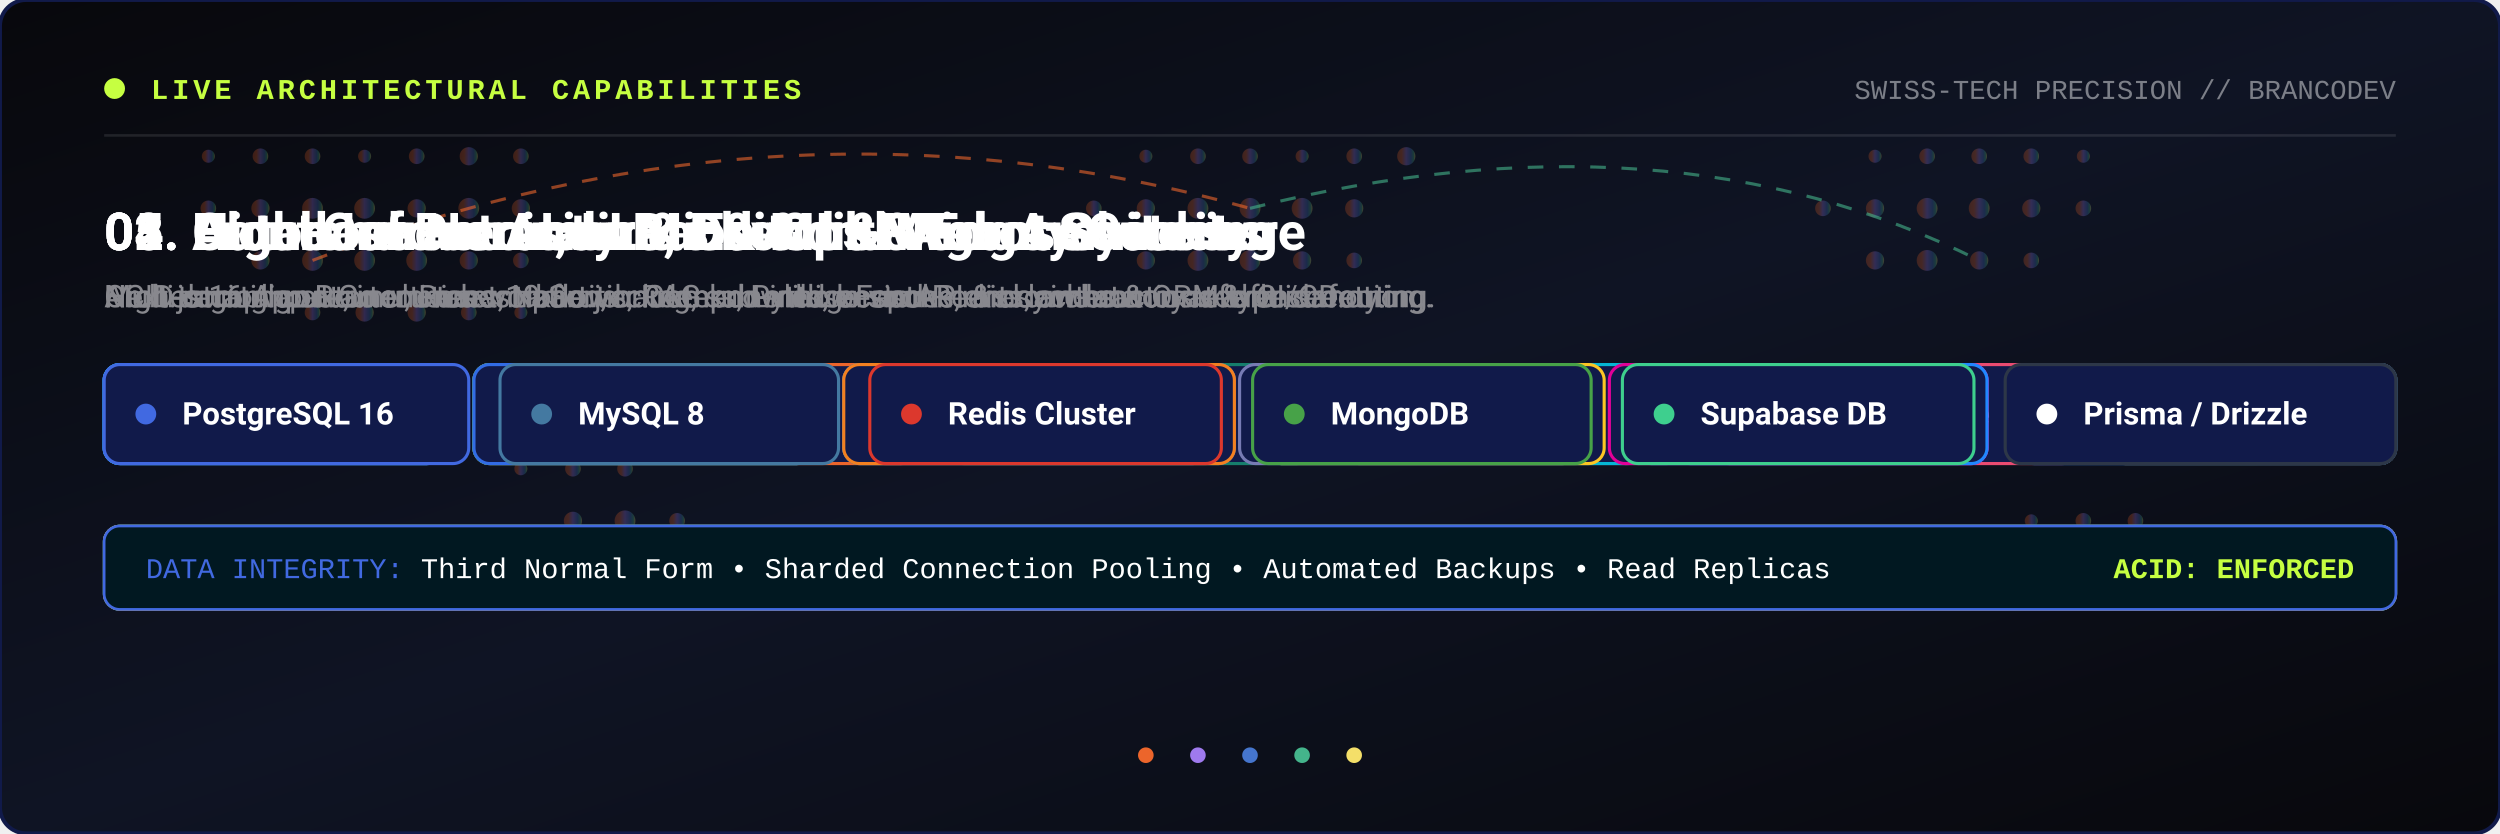
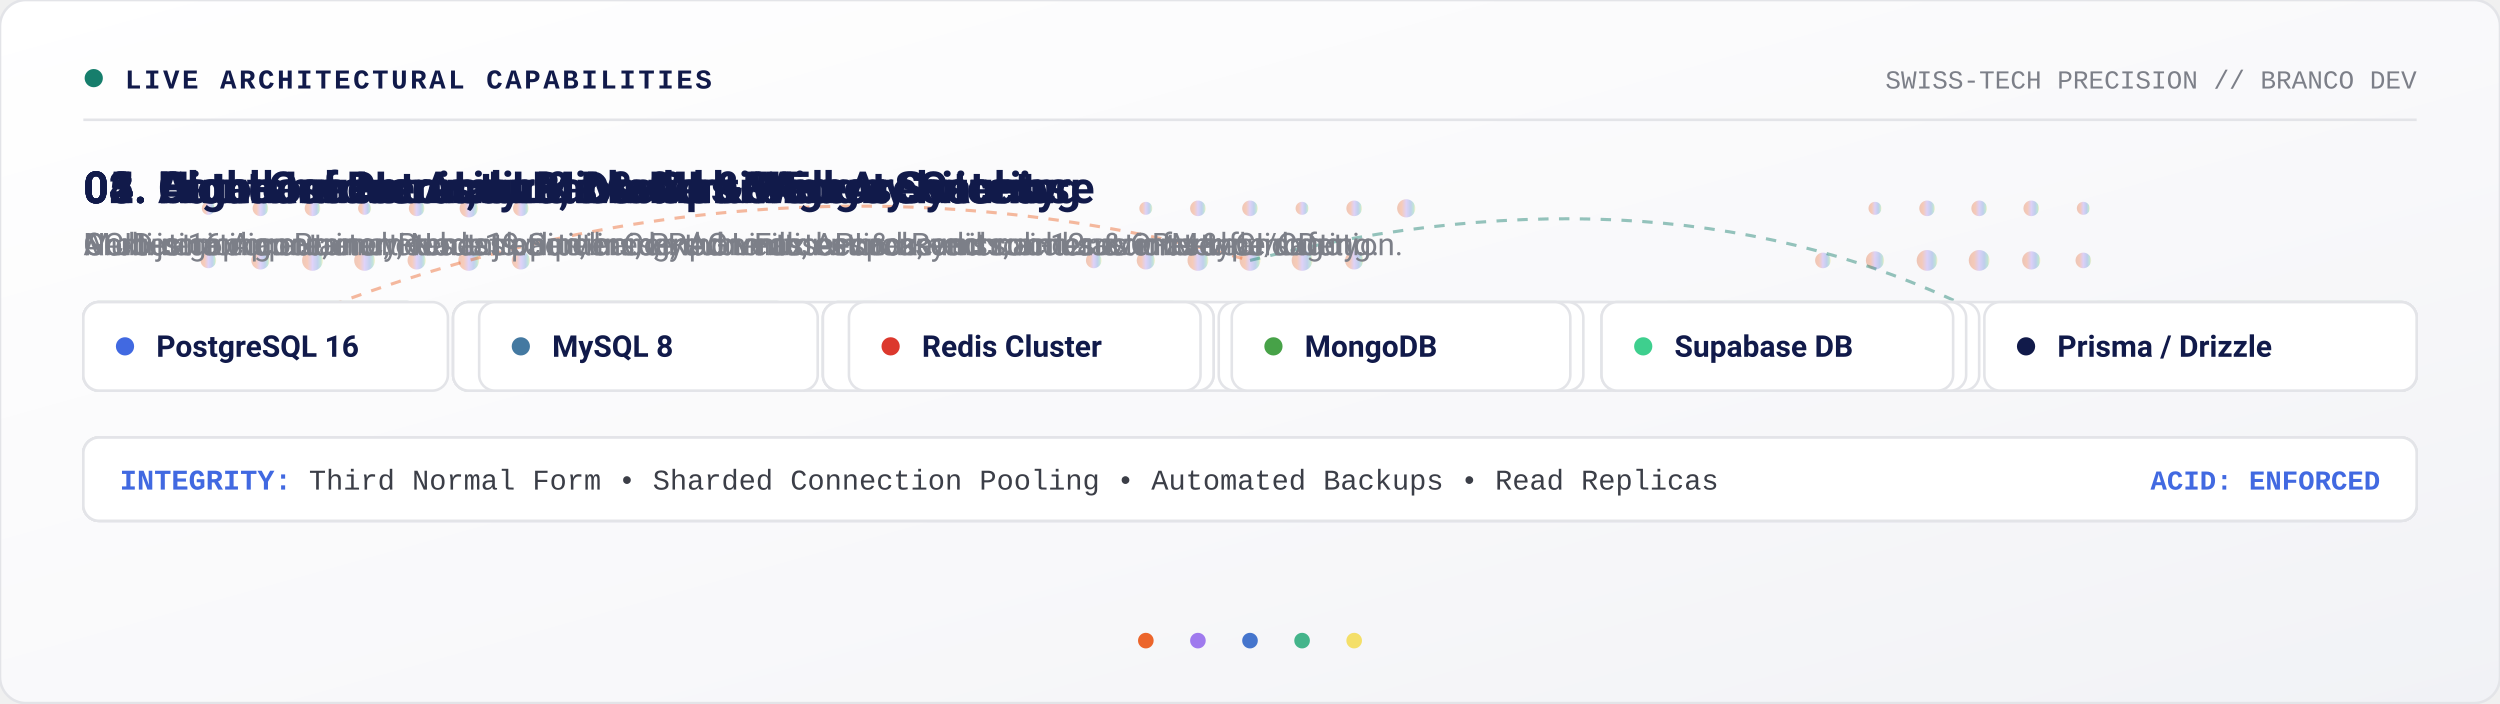
- <svg xmlns="http://www.w3.org/2000/svg" viewBox="0 0 960 320" width="100%" height="100%">
+ <svg xmlns="http://www.w3.org/2000/svg" viewBox="0 0 960 270" width="100%" height="100%">
  <defs>
-     <linearGradient id="stackBgGrad" x1="0%" y1="0%" x2="100%" y2="100%">
-       <stop offset="0%" stop-color="#08080C" />
-       <stop offset="50%" stop-color="#0F1424" />
-       <stop offset="100%" stop-color="#08080C" />
+     <linearGradient id="stackCanvasGrad" x1="0%" y1="0%" x2="100%" y2="100%">
+       <stop offset="0%" stop-color="#FFFFFF" />
+       <stop offset="60%" stop-color="#F8F8FA" />
+       <stop offset="100%" stop-color="#F1F2F6" />
    </linearGradient>
-     <linearGradient id="spectrumMap" x1="0%" y1="0%" x2="100%" y2="0%">
+     <linearGradient id="spectrumGrid" x1="0%" y1="0%" x2="100%" y2="0%">
      <stop offset="0%" stop-color="#d65620" />
      <stop offset="25%" stop-color="#ec652b" />
      <stop offset="50%" stop-color="#9f7aee" />
      <stop offset="75%" stop-color="#4575cd" />
      <stop offset="90%" stop-color="#44b48b" />
      <stop offset="100%" stop-color="#f4df69" />
    </linearGradient>
-     <filter id="stackGlow" x="-20%" y="-20%" width="140%" height="140%">
-       <feGaussianBlur stdDeviation="3" result="blur" />
-       <feMerge>
-         <feMergeNode in="blur" />
-         <feMergeNode in="SourceGraphic" />
-       </feMerge>
+     <filter id="stackShadow" x="-10%" y="-10%" width="120%" height="120%">
+       <feDropShadow dx="0" dy="6" stdDeviation="12" flood-color="#111a4a" flood-opacity="0.04" />
    </filter>
    <style>
      @keyframes dashAnim {
-         from { stroke-dashoffset: 80; }
+         from { stroke-dashoffset: 60; }
        to { stroke-dashoffset: 0; }
      }
-       @keyframes radarPulse {
-         0% { r: 3; opacity: 1; }
-         50% { r: 14; opacity: 0; }
-         100% { r: 3; opacity: 0; }
+       @keyframes pulseLive {
+         0%, 100% { transform: scale(1); opacity: 1; }
+         50% { transform: scale(1.3); opacity: 0.6; }
      }

      /* 5 Stacks Carousel (20s cycle - 4s per category) */
      @keyframes fadeStack1 {
-         0%, 16% { opacity: 1; transform: translateY(0); }
-         20%, 96% { opacity: 0; transform: translateY(8px); }
+         0%, 16% { opacity: 1; transform: translateY(0); pointer-events: auto; }
+         20%, 96% { opacity: 0; transform: translateY(6px); pointer-events: none; }
        100% { opacity: 1; transform: translateY(0); }
      }
      @keyframes fadeStack2 {
-         0%, 16% { opacity: 0; transform: translateY(-8px); }
-         20%, 36% { opacity: 1; transform: translateY(0); }
-         40%, 100% { opacity: 0; transform: translateY(8px); }
+         0%, 16% { opacity: 0; transform: translateY(-6px); pointer-events: none; }
+         20%, 36% { opacity: 1; transform: translateY(0); pointer-events: auto; }
+         40%, 100% { opacity: 0; transform: translateY(6px); pointer-events: none; }
      }
      @keyframes fadeStack3 {
-         0%, 36% { opacity: 0; transform: translateY(-8px); }
-         40%, 56% { opacity: 1; transform: translateY(0); }
-         60%, 100% { opacity: 0; transform: translateY(8px); }
+         0%, 36% { opacity: 0; transform: translateY(-6px); pointer-events: none; }
+         40%, 56% { opacity: 1; transform: translateY(0); pointer-events: auto; }
+         60%, 100% { opacity: 0; transform: translateY(6px); pointer-events: none; }
      }
      @keyframes fadeStack4 {
-         0%, 56% { opacity: 0; transform: translateY(-8px); }
-         60%, 76% { opacity: 1; transform: translateY(0); }
-         80%, 100% { opacity: 0; transform: translateY(8px); }
+         0%, 56% { opacity: 0; transform: translateY(-6px); pointer-events: none; }
+         60%, 76% { opacity: 1; transform: translateY(0); pointer-events: auto; }
+         80%, 100% { opacity: 0; transform: translateY(6px); pointer-events: none; }
      }
      @keyframes fadeStack5 {
-         0%, 76% { opacity: 0; transform: translateY(-8px); }
-         80%, 96% { opacity: 1; transform: translateY(0); }
-         100% { opacity: 0; transform: translateY(8px); }
+         0%, 76% { opacity: 0; transform: translateY(-6px); pointer-events: none; }
+         80%, 96% { opacity: 1; transform: translateY(0); pointer-events: auto; }
+         100% { opacity: 0; transform: translateY(6px); pointer-events: none; }
      }

      .stack-layer-1 { animation: fadeStack1 20s ease-in-out infinite; }
      .stack-layer-2 { animation: fadeStack2 20s ease-in-out infinite; }
      .stack-layer-3 { animation: fadeStack3 20s ease-in-out infinite; }
      .stack-layer-4 { animation: fadeStack4 20s ease-in-out infinite; }
      .stack-layer-5 { animation: fadeStack5 20s ease-in-out infinite; }

-       .flow-line { stroke-dasharray: 6, 6; animation: dashAnim 15s linear infinite; }
-       .node-pulse { animation: radarPulse 2.5s infinite ease-out; transform-origin: center; }
+       .flow-track { stroke-dasharray: 4, 4; animation: dashAnim 12s linear infinite; }
+       .live-dot { animation: pulseLive 2s infinite ease-in-out; transform-origin: center; }

      .mono { font-family: 'SFMono-Regular', Consolas, 'Liberation Mono', Menlo, monospace; }
      .sans { font-family: 'SuisseIntl', -apple-system, BlinkMacSystemFont, 'Segoe UI', Roboto, Helvetica, sans-serif; }
    </style>
  </defs>
-   <rect width="960" height="320" rx="10" fill="url(#stackBgGrad)" stroke="#111a4a" stroke-width="1.5" />
-   <g fill="url(#spectrumMap)" opacity="0.25">
-     <circle cx="80" cy="60" r="2.5" />
-     <circle cx="100" cy="60" r="3" />
-     <circle cx="120" cy="60" r="3" />
-     <circle cx="140" cy="60" r="2.5" />
-     <circle cx="160" cy="60" r="3" />
-     <circle cx="180" cy="60" r="3.5" />
-     <circle cx="200" cy="60" r="3" />
-     <circle cx="80" cy="80" r="3" />
-     <circle cx="100" cy="80" r="3.5" />
-     <circle cx="120" cy="80" r="4" />
-     <circle cx="140" cy="80" r="4" />
-     <circle cx="160" cy="80" r="3.5" />
-     <circle cx="180" cy="80" r="4" />
-     <circle cx="200" cy="80" r="3.5" />
+   <rect width="960" height="270" rx="10" fill="url(#stackCanvasGrad)" stroke="#e3e4e8" stroke-width="1" />
+   <g fill="url(#spectrumGrid)" opacity="0.32">
+     <circle cx="80" cy="80" r="2.5" />
+     <circle cx="100" cy="80" r="3" />
+     <circle cx="120" cy="80" r="3" />
+     <circle cx="140" cy="80" r="2.5" />
+     <circle cx="160" cy="80" r="3" />
+     <circle cx="180" cy="80" r="3.5" />
+     <circle cx="200" cy="80" r="3" />
+     <circle cx="80" cy="100" r="3" />
    <circle cx="100" cy="100" r="3.5" />
    <circle cx="120" cy="100" r="4" />
    <circle cx="140" cy="100" r="4" />
-     <circle cx="160" cy="100" r="4" />
-     <circle cx="180" cy="100" r="3.5" />
-     <circle cx="200" cy="100" r="3" />
-     <circle cx="120" cy="120" r="3" />
-     <circle cx="140" cy="120" r="3.5" />
-     <circle cx="160" cy="120" r="3.5" />
-     <circle cx="180" cy="120" r="3" />
-     <circle cx="200" cy="120" r="2.5" />
-     <circle cx="440" cy="60" r="2.5" />
-     <circle cx="460" cy="60" r="3" />
-     <circle cx="480" cy="60" r="3" />
-     <circle cx="500" cy="60" r="2.5" />
-     <circle cx="520" cy="60" r="3" />
-     <circle cx="540" cy="60" r="3.5" />
-     <circle cx="420" cy="80" r="3" />
-     <circle cx="440" cy="80" r="3.5" />
-     <circle cx="460" cy="80" r="4" />
-     <circle cx="480" cy="80" r="4" />
-     <circle cx="500" cy="80" r="4" />
-     <circle cx="520" cy="80" r="3.5" />
+     <circle cx="160" cy="100" r="3.5" />
+     <circle cx="180" cy="100" r="4" />
+     <circle cx="200" cy="100" r="3.5" />
+     <circle cx="100" cy="120" r="3.5" />
+     <circle cx="120" cy="120" r="4" />
+     <circle cx="140" cy="120" r="4" />
+     <circle cx="160" cy="120" r="4" />
+     <circle cx="180" cy="120" r="3.5" />
+     <circle cx="200" cy="120" r="3" />
+     <circle cx="120" cy="140" r="3" />
+     <circle cx="140" cy="140" r="3.5" />
+     <circle cx="160" cy="140" r="3.5" />
+     <circle cx="180" cy="140" r="3" />
+     <circle cx="200" cy="140" r="2.5" />
+     <circle cx="440" cy="80" r="2.5" />
+     <circle cx="460" cy="80" r="3" />
+     <circle cx="480" cy="80" r="3" />
+     <circle cx="500" cy="80" r="2.5" />
+     <circle cx="520" cy="80" r="3" />
+     <circle cx="540" cy="80" r="3.5" />
+     <circle cx="420" cy="100" r="3" />
    <circle cx="440" cy="100" r="3.5" />
    <circle cx="460" cy="100" r="4" />
    <circle cx="480" cy="100" r="4" />
-     <circle cx="500" cy="100" r="3.5" />
-     <circle cx="520" cy="100" r="3" />
-     <circle cx="720" cy="60" r="2.5" />
-     <circle cx="740" cy="60" r="3" />
-     <circle cx="760" cy="60" r="3" />
-     <circle cx="780" cy="60" r="3" />
-     <circle cx="800" cy="60" r="2.5" />
-     <circle cx="700" cy="80" r="3" />
-     <circle cx="720" cy="80" r="3.5" />
-     <circle cx="740" cy="80" r="4" />
-     <circle cx="760" cy="80" r="4" />
-     <circle cx="780" cy="80" r="3.5" />
-     <circle cx="800" cy="80" r="3" />
+     <circle cx="500" cy="100" r="4" />
+     <circle cx="520" cy="100" r="3.5" />
+     <circle cx="440" cy="120" r="3.5" />
+     <circle cx="460" cy="120" r="4" />
+     <circle cx="480" cy="120" r="4" />
+     <circle cx="500" cy="120" r="3.5" />
+     <circle cx="520" cy="120" r="3" />
+     <circle cx="720" cy="80" r="2.5" />
+     <circle cx="740" cy="80" r="3" />
+     <circle cx="760" cy="80" r="3" />
+     <circle cx="780" cy="80" r="3" />
+     <circle cx="800" cy="80" r="2.5" />
+     <circle cx="700" cy="100" r="3" />
    <circle cx="720" cy="100" r="3.5" />
    <circle cx="740" cy="100" r="4" />
-     <circle cx="760" cy="100" r="3.5" />
-     <circle cx="780" cy="100" r="3" />
-     <circle cx="200" cy="180" r="2.5" />
-     <circle cx="220" cy="180" r="3" />
-     <circle cx="240" cy="180" r="3" />
-     <circle cx="220" cy="200" r="3.5" />
-     <circle cx="240" cy="200" r="4" />
-     <circle cx="260" cy="200" r="3" />
-     <circle cx="220" cy="220" r="3" />
-     <circle cx="240" cy="220" r="3.5" />
-     <circle cx="260" cy="220" r="2.5" />
-     <circle cx="780" cy="200" r="2.5" />
-     <circle cx="800" cy="200" r="3" />
-     <circle cx="820" cy="200" r="3" />
-     <circle cx="800" cy="220" r="3.5" />
-     <circle cx="820" cy="220" r="3" />
-     <circle cx="840" cy="220" r="2.5" />
-   </g>
-   <g fill="none" opacity="0.6">
-     <path d="M 120 100 Q 300 30 480 80" stroke="#ec652b" stroke-width="1.2" class="flow-line" />
-     <path d="M 480 80 Q 640 40 760 100" stroke="#44b48b" stroke-width="1.2" class="flow-line" />
-   </g>
-   <g transform="translate(40, 24)">
-     <circle cx="4" cy="10" r="4" fill="#c6ff41" class="node-pulse" />
-     <circle cx="4" cy="10" r="2.5" fill="#c6ff41" />
-     <text x="18" y="14" fill="#c6ff41" font-size="11" font-weight="600" class="mono" letter-spacing="1.5">LIVE ARCHITECTURAL CAPABILITIES</text>
-     <text x="880" y="14" text-anchor="end" fill="#7c7f88" font-size="10.5" class="mono">SWISS-TECH PRECISION // BRANCODEV</text>
-     <line x1="0" y1="28" x2="880" y2="28" stroke="#ffffff" stroke-opacity="0.1" stroke-width="1" />
-   </g>
-   <g class="stack-layer-1" transform="translate(40, 72)">
-     <text x="0" y="24" fill="#ffffff" font-size="20" font-weight="700" class="sans">01. Autonomous AI, LLMs &amp; Multi-Agent Systems</text>
-     <text x="0" y="46" fill="#88888E" font-size="12" class="sans">Orchestrating autonomous workflows, RAG knowledge stores, and low-latency inference routing.</text>
-     <g transform="translate(0, 68)">
-       <g transform="translate(0, 0)">
-         <rect width="130" height="38" rx="6" fill="#111a4a" stroke="#412991" stroke-width="1.2" />
-         <circle cx="16" cy="19" r="4" fill="#9f7aee" />
-         <text x="30" y="23" fill="#ffffff" font-size="12" font-weight="600" class="sans">OpenAI API</text>
+     <circle cx="760" cy="100" r="4" />
+     <circle cx="780" cy="100" r="3.5" />
+     <circle cx="800" cy="100" r="3" />
+     <circle cx="720" cy="120" r="3.5" />
+     <circle cx="740" cy="120" r="4" />
+     <circle cx="760" cy="120" r="3.5" />
+     <circle cx="780" cy="120" r="3" />
+   </g>
+   <g fill="none" opacity="0.45">
+     <path d="M 120 120 Q 300 50 480 100" stroke="#ec652b" stroke-width="1.2" class="flow-track" />
+     <path d="M 480 100 Q 640 60 760 120" stroke="#167e6c" stroke-width="1.2" class="flow-track" />
+   </g>
+   <g transform="translate(32, 22)">
+     <circle cx="4" cy="8" r="3.5" fill="#167e6c" class="live-dot" />
+     <text x="16" y="12" fill="#111a4a" font-size="10.5" font-weight="700" class="mono" letter-spacing="1">LIVE ARCHITECTURAL CAPABILITIES</text>
+     <text x="896" y="12" text-anchor="end" fill="#7c7f88" font-size="10" class="mono">SWISS-TECH PRECISION // BRANCO DEV</text>
+     <line x1="0" y1="24" x2="896" y2="24" stroke="#e3e4e8" stroke-width="1" />
+   </g>
+   <g class="stack-layer-1" transform="translate(32, 60)">
+     <text x="0" y="18" fill="#111a4a" font-size="17" font-weight="600" class="sans">01. Autonomous AI, LLMs &amp; Multi-Agent Systems</text>
+     <text x="0" y="38" fill="#7c7f88" font-size="12" class="sans">Orchestrating autonomous task pipelines, RAG vector stores, and sub-12ms inference routing.</text>
+     <g transform="translate(0, 56)">
+       <g transform="translate(0, 0)">
+         <rect width="130" height="34" rx="6" fill="#ffffff" stroke="#e3e4e8" stroke-width="1" />
+         <circle cx="16" cy="17" r="3.5" fill="#412991" />
+         <text x="28" y="21" fill="#111a4a" font-size="11.5" font-weight="600" class="sans">OpenAI API</text>
      </g>
      <g transform="translate(142, 0)">
-         <rect width="170" height="38" rx="6" fill="#111a4a" stroke="#ec652b" stroke-width="1.2" />
-         <circle cx="16" cy="19" r="4" fill="#ec652b" />
-         <text x="30" y="23" fill="#ffffff" font-size="12" font-weight="600" class="sans">Claude 3.5 Sonnet</text>
-       </g>
-       <g transform="translate(324, 0)">
-         <rect width="140" height="38" rx="6" fill="#111a4a" stroke="#167e6c" stroke-width="1.2" />
-         <circle cx="16" cy="19" r="4" fill="#44b48b" />
-         <text x="30" y="23" fill="#ffffff" font-size="12" font-weight="600" class="sans">LangChain</text>
-       </g>
-       <g transform="translate(476, 0)">
-         <rect width="130" height="38" rx="6" fill="#111a4a" stroke="#ffffff" stroke-opacity="0.3" stroke-width="1.2" />
-         <circle cx="16" cy="19" r="4" fill="#ffffff" />
-         <text x="30" y="23" fill="#ffffff" font-size="12" font-weight="600" class="sans">Ollama Local</text>
-       </g>
-       <g transform="translate(618, 0)">
-         <rect width="140" height="38" rx="6" fill="#111a4a" stroke="#ea4b71" stroke-width="1.2" />
-         <circle cx="16" cy="19" r="4" fill="#ea4b71" />
-         <text x="30" y="23" fill="#ffffff" font-size="12" font-weight="600" class="sans">n8n Automate</text>
-       </g>
-       <g transform="translate(770, 0)">
-         <rect width="110" height="38" rx="6" fill="#111a4a" stroke="#f4df69" stroke-width="1.2" />
-         <circle cx="16" cy="19" r="4" fill="#f4df69" />
-         <text x="30" y="23" fill="#ffffff" font-size="12" font-weight="600" class="sans">Vector DBs</text>
-       </g>
-     </g>
-     <g transform="translate(0, 130)">
-       <rect width="880" height="32" rx="6" fill="#011821" stroke="#167e6c" stroke-width="1" />
-       <text x="16" y="20" fill="#44b48b" font-size="11" class="mono">AGENT MATRIX: <tspan fill="#ffffff">ReAct Framework • Semantic Caching • Tool Calling • Multimodal Vision</tspan>
-       </text>
-       <text x="864" y="20" text-anchor="end" fill="#c6ff41" font-size="11" font-weight="600" class="mono">STATUS: OPTIMIZED</text>
-     </g>
-   </g>
-   <g class="stack-layer-2" transform="translate(40, 72)">
-     <text x="0" y="24" fill="#ffffff" font-size="20" font-weight="700" class="sans">02. Frontend Precision &amp; Editorial Web Architecture</text>
-     <text x="0" y="46" fill="#88888E" font-size="12" class="sans">Next.js 16 App Router, React 19 Server Components, bespoke micro-interactions &amp; fluid motion.</text>
-     <g transform="translate(0, 68)">
-       <g transform="translate(0, 0)">
-         <rect width="130" height="38" rx="6" fill="#111a4a" stroke="#ffffff" stroke-opacity="0.4" stroke-width="1.2" />
-         <circle cx="16" cy="19" r="4" fill="#ffffff" />
-         <text x="30" y="23" fill="#ffffff" font-size="12" font-weight="600" class="sans">Next.js 16</text>
+         <rect width="168" height="34" rx="6" fill="#ffffff" stroke="#e3e4e8" stroke-width="1" />
+         <circle cx="16" cy="17" r="3.5" fill="#ec652b" />
+         <text x="28" y="21" fill="#111a4a" font-size="11.5" font-weight="600" class="sans">Claude 3.5 Sonnet</text>
+       </g>
+       <g transform="translate(322, 0)">
+         <rect width="130" height="34" rx="6" fill="#ffffff" stroke="#e3e4e8" stroke-width="1" />
+         <circle cx="16" cy="17" r="3.5" fill="#167e6c" />
+         <text x="28" y="21" fill="#111a4a" font-size="11.5" font-weight="600" class="sans">LangChain</text>
+       </g>
+       <g transform="translate(464, 0)">
+         <rect width="135" height="34" rx="6" fill="#ffffff" stroke="#e3e4e8" stroke-width="1" />
+         <circle cx="16" cy="17" r="3.5" fill="#111a4a" />
+         <text x="28" y="21" fill="#111a4a" font-size="11.5" font-weight="600" class="sans">Ollama Local</text>
+       </g>
+       <g transform="translate(611, 0)">
+         <rect width="145" height="34" rx="6" fill="#ffffff" stroke="#e3e4e8" stroke-width="1" />
+         <circle cx="16" cy="17" r="3.5" fill="#ea4b71" />
+         <text x="28" y="21" fill="#111a4a" font-size="11.5" font-weight="600" class="sans">n8n Automations</text>
+       </g>
+       <g transform="translate(768, 0)">
+         <rect width="128" height="34" rx="6" fill="#ffffff" stroke="#e3e4e8" stroke-width="1" />
+         <circle cx="16" cy="17" r="3.5" fill="#f4df69" />
+         <text x="28" y="21" fill="#111a4a" font-size="11.5" font-weight="600" class="sans">Vector DBs</text>
+       </g>
+     </g>
+     <g transform="translate(0, 108)">
+       <rect width="896" height="32" rx="6" fill="#ffffff" stroke="#e3e4e8" stroke-width="1" />
+       <text x="14" y="20" fill="#167e6c" font-size="11" font-weight="600" class="mono">CORE MATRIX: <tspan fill="#3b3e47" font-weight="400">ReAct Framework • Semantic Caching • Tool Calling • Multimodal Vision</tspan>
+       </text>
+       <text x="882" y="20" text-anchor="end" fill="#167e6c" font-size="10.5" font-weight="700" class="mono">STATUS: ACTIVE</text>
+     </g>
+   </g>
+   <g class="stack-layer-2" transform="translate(32, 60)">
+     <text x="0" y="18" fill="#111a4a" font-size="17" font-weight="600" class="sans">02. Frontend Precision &amp; Modern Web Architecture</text>
+     <text x="0" y="38" fill="#7c7f88" font-size="12" class="sans">Next.js 16 App Router, React 19 Server Components, bespoke micro-interactions &amp; fluid motion.</text>
+     <g transform="translate(0, 56)">
+       <g transform="translate(0, 0)">
+         <rect width="130" height="34" rx="6" fill="#ffffff" stroke="#e3e4e8" stroke-width="1" />
+         <circle cx="16" cy="17" r="3.5" fill="#111a4a" />
+         <text x="28" y="21" fill="#111a4a" font-size="11.5" font-weight="600" class="sans">Next.js 16</text>
      </g>
      <g transform="translate(142, 0)">
-         <rect width="130" height="38" rx="6" fill="#111a4a" stroke="#61DAFB" stroke-width="1.2" />
-         <circle cx="16" cy="19" r="4" fill="#61DAFB" />
-         <text x="30" y="23" fill="#ffffff" font-size="12" font-weight="600" class="sans">React 19</text>
+         <rect width="130" height="34" rx="6" fill="#ffffff" stroke="#e3e4e8" stroke-width="1" />
+         <circle cx="16" cy="17" r="3.5" fill="#61DAFB" />
+         <text x="28" y="21" fill="#111a4a" font-size="11.5" font-weight="600" class="sans">React 19</text>
      </g>
      <g transform="translate(284, 0)">
-         <rect width="150" height="38" rx="6" fill="#111a4a" stroke="#3178C6" stroke-width="1.2" />
-         <circle cx="16" cy="19" r="4" fill="#3178C6" />
-         <text x="30" y="23" fill="#ffffff" font-size="12" font-weight="600" class="sans">TypeScript 5.7</text>
+         <rect width="150" height="34" rx="6" fill="#ffffff" stroke="#e3e4e8" stroke-width="1" />
+         <circle cx="16" cy="17" r="3.5" fill="#3178C6" />
+         <text x="28" y="21" fill="#111a4a" font-size="11.5" font-weight="600" class="sans">TypeScript 5.7</text>
      </g>
      <g transform="translate(446, 0)">
-         <rect width="145" height="38" rx="6" fill="#111a4a" stroke="#06B6D4" stroke-width="1.2" />
-         <circle cx="16" cy="19" r="4" fill="#06B6D4" />
-         <text x="30" y="23" fill="#ffffff" font-size="12" font-weight="600" class="sans">Tailwind CSS</text>
+         <rect width="145" height="34" rx="6" fill="#ffffff" stroke="#e3e4e8" stroke-width="1" />
+         <circle cx="16" cy="17" r="3.5" fill="#06B6D4" />
+         <text x="28" y="21" fill="#111a4a" font-size="11.5" font-weight="600" class="sans">Tailwind CSS</text>
      </g>
      <g transform="translate(603, 0)">
-         <rect width="120" height="38" rx="6" fill="#111a4a" stroke="#646CFF" stroke-width="1.2" />
-         <circle cx="16" cy="19" r="4" fill="#646CFF" />
-         <text x="30" y="23" fill="#ffffff" font-size="12" font-weight="600" class="sans">Vite Bundler</text>
+         <rect width="120" height="34" rx="6" fill="#ffffff" stroke="#e3e4e8" stroke-width="1" />
+         <circle cx="16" cy="17" r="3.5" fill="#646CFF" />
+         <text x="28" y="21" fill="#111a4a" font-size="11.5" font-weight="600" class="sans">Vite Bundler</text>
      </g>
      <g transform="translate(735, 0)">
-         <rect width="145" height="38" rx="6" fill="#111a4a" stroke="#0055FF" stroke-width="1.2" />
-         <circle cx="16" cy="19" r="4" fill="#0055FF" />
-         <text x="30" y="23" fill="#ffffff" font-size="12" font-weight="600" class="sans">Framer Motion</text>
-       </g>
-     </g>
-     <g transform="translate(0, 130)">
-       <rect width="880" height="32" rx="6" fill="#011821" stroke="#3178C6" stroke-width="1" />
-       <text x="16" y="20" fill="#61DAFB" font-size="11" class="mono">UI CORE: <tspan fill="#ffffff">Server Components • 100/100 Core Web Vitals • Responsive Breakpoints • Zero-CLS</tspan>
-       </text>
-       <text x="864" y="20" text-anchor="end" fill="#c6ff41" font-size="11" font-weight="600" class="mono">SCORE: 100%</text>
-     </g>
-   </g>
-   <g class="stack-layer-3" transform="translate(40, 72)">
-     <text x="0" y="24" fill="#ffffff" font-size="20" font-weight="700" class="sans">03. High-Concurrency Backend &amp; Microservices</text>
-     <text x="0" y="46" fill="#88888E" font-size="12" class="sans">High-throughput Go routines, Node.js clusters, Python FastAPI &amp; asynchronous event streaming.</text>
-     <g transform="translate(0, 68)">
-       <g transform="translate(0, 0)">
-         <rect width="130" height="38" rx="6" fill="#111a4a" stroke="#00ADD8" stroke-width="1.2" />
-         <circle cx="16" cy="19" r="4" fill="#00ADD8" />
-         <text x="30" y="23" fill="#ffffff" font-size="12" font-weight="600" class="sans">Go (Golang)</text>
+         <rect width="161" height="34" rx="6" fill="#ffffff" stroke="#e3e4e8" stroke-width="1" />
+         <circle cx="16" cy="17" r="3.5" fill="#0055FF" />
+         <text x="28" y="21" fill="#111a4a" font-size="11.5" font-weight="600" class="sans">Framer Motion</text>
+       </g>
+     </g>
+     <g transform="translate(0, 108)">
+       <rect width="896" height="32" rx="6" fill="#ffffff" stroke="#e3e4e8" stroke-width="1" />
+       <text x="14" y="20" fill="#3178C6" font-size="11" font-weight="600" class="mono">UI METRICS: <tspan fill="#3b3e47" font-weight="400">Server Components • 100/100 Core Web Vitals • Zero Cumulative Layout Shift</tspan>
+       </text>
+       <text x="882" y="20" text-anchor="end" fill="#3178C6" font-size="10.5" font-weight="700" class="mono">SCORE: 100%</text>
+     </g>
+   </g>
+   <g class="stack-layer-3" transform="translate(32, 60)">
+     <text x="0" y="18" fill="#111a4a" font-size="17" font-weight="600" class="sans">03. High-Concurrency Backend &amp; Microservices</text>
+     <text x="0" y="38" fill="#7c7f88" font-size="12" class="sans">Goroutine concurrency, Node.js clusters, Python FastAPI &amp; asynchronous event streaming.</text>
+     <g transform="translate(0, 56)">
+       <g transform="translate(0, 0)">
+         <rect width="130" height="34" rx="6" fill="#ffffff" stroke="#e3e4e8" stroke-width="1" />
+         <circle cx="16" cy="17" r="3.5" fill="#00ADD8" />
+         <text x="28" y="21" fill="#111a4a" font-size="11.5" font-weight="600" class="sans">Go (Golang)</text>
      </g>
      <g transform="translate(142, 0)">
-         <rect width="130" height="38" rx="6" fill="#111a4a" stroke="#339933" stroke-width="1.2" />
-         <circle cx="16" cy="19" r="4" fill="#339933" />
-         <text x="30" y="23" fill="#ffffff" font-size="12" font-weight="600" class="sans">Node.js</text>
+         <rect width="130" height="34" rx="6" fill="#ffffff" stroke="#e3e4e8" stroke-width="1" />
+         <circle cx="16" cy="17" r="3.5" fill="#339933" />
+         <text x="28" y="21" fill="#111a4a" font-size="11.5" font-weight="600" class="sans">Node.js</text>
      </g>
      <g transform="translate(284, 0)">
-         <rect width="140" height="38" rx="6" fill="#111a4a" stroke="#3776AB" stroke-width="1.2" />
-         <circle cx="16" cy="19" r="4" fill="#3776AB" />
-         <text x="30" y="23" fill="#ffffff" font-size="12" font-weight="600" class="sans">FastAPI Py</text>
+         <rect width="140" height="34" rx="6" fill="#ffffff" stroke="#e3e4e8" stroke-width="1" />
+         <circle cx="16" cy="17" r="3.5" fill="#3776AB" />
+         <text x="28" y="21" fill="#111a4a" font-size="11.5" font-weight="600" class="sans">FastAPI Py</text>
      </g>
      <g transform="translate(436, 0)">
-         <rect width="130" height="38" rx="6" fill="#111a4a" stroke="#777BB4" stroke-width="1.2" />
-         <circle cx="16" cy="19" r="4" fill="#777BB4" />
-         <text x="30" y="23" fill="#ffffff" font-size="12" font-weight="600" class="sans">PHP 8 / Laravel</text>
-       </g>
-       <g transform="translate(578, 0)">
-         <rect width="145" height="38" rx="6" fill="#111a4a" stroke="#E10098" stroke-width="1.2" />
-         <circle cx="16" cy="19" r="4" fill="#E10098" />
-         <text x="30" y="23" fill="#ffffff" font-size="12" font-weight="600" class="sans">GraphQL / REST</text>
+         <rect width="135" height="34" rx="6" fill="#ffffff" stroke="#e3e4e8" stroke-width="1" />
+         <circle cx="16" cy="17" r="3.5" fill="#777BB4" />
+         <text x="28" y="21" fill="#111a4a" font-size="11.5" font-weight="600" class="sans">PHP 8 / Laravel</text>
+       </g>
+       <g transform="translate(583, 0)">
+         <rect width="145" height="34" rx="6" fill="#ffffff" stroke="#e3e4e8" stroke-width="1" />
+         <circle cx="16" cy="17" r="3.5" fill="#E10098" />
+         <text x="28" y="21" fill="#111a4a" font-size="11.5" font-weight="600" class="sans">GraphQL / REST</text>
+       </g>
+       <g transform="translate(740, 0)">
+         <rect width="156" height="34" rx="6" fill="#ffffff" stroke="#e3e4e8" stroke-width="1" />
+         <circle cx="16" cy="17" r="3.5" fill="#167e6c" />
+         <text x="28" y="21" fill="#111a4a" font-size="11.5" font-weight="600" class="sans">gRPC &amp; Sockets</text>
+       </g>
+     </g>
+     <g transform="translate(0, 108)">
+       <rect width="896" height="32" rx="6" fill="#ffffff" stroke="#e3e4e8" stroke-width="1" />
+       <text x="14" y="20" fill="#00ADD8" font-size="11" font-weight="600" class="mono">THROUGHPUT: <tspan fill="#3b3e47" font-weight="400">Strict Type Schema • Sharded Connection Pooling • Sub-12ms API Response</tspan>
+       </text>
+       <text x="882" y="20" text-anchor="end" fill="#00ADD8" font-size="10.5" font-weight="700" class="mono">LATENCY: &lt;12MS</text>
+     </g>
+   </g>
+   <g class="stack-layer-4" transform="translate(32, 60)">
+     <text x="0" y="18" fill="#111a4a" font-size="17" font-weight="600" class="sans">04. Cloud Infrastructure, DevOps &amp; Edge Security</text>
+     <text x="0" y="38" fill="#7c7f88" font-size="12" class="sans">Multi-region container orchestration, hardened Linux environments, and automated CI/CD.</text>
+     <g transform="translate(0, 56)">
+       <g transform="translate(0, 0)">
+         <rect width="130" height="34" rx="6" fill="#ffffff" stroke="#e3e4e8" stroke-width="1" />
+         <circle cx="16" cy="17" r="3.5" fill="#2496ED" />
+         <text x="28" y="21" fill="#111a4a" font-size="11.5" font-weight="600" class="sans">Docker Engine</text>
+       </g>
+       <g transform="translate(142, 0)">
+         <rect width="130" height="34" rx="6" fill="#ffffff" stroke="#e3e4e8" stroke-width="1" />
+         <circle cx="16" cy="17" r="3.5" fill="#326CE5" />
+         <text x="28" y="21" fill="#111a4a" font-size="11.5" font-weight="600" class="sans">Kubernetes</text>
+       </g>
+       <g transform="translate(284, 0)">
+         <rect width="150" height="34" rx="6" fill="#ffffff" stroke="#e3e4e8" stroke-width="1" />
+         <circle cx="16" cy="17" r="3.5" fill="#F38020" />
+         <text x="28" y="21" fill="#111a4a" font-size="11.5" font-weight="600" class="sans">Cloudflare Edge</text>
+       </g>
+       <g transform="translate(446, 0)">
+         <rect width="130" height="34" rx="6" fill="#ffffff" stroke="#e3e4e8" stroke-width="1" />
+         <circle cx="16" cy="17" r="3.5" fill="#FCC624" />
+         <text x="28" y="21" fill="#111a4a" font-size="11.5" font-weight="600" class="sans">Linux Debian</text>
+       </g>
+       <g transform="translate(588, 0)">
+         <rect width="135" height="34" rx="6" fill="#ffffff" stroke="#e3e4e8" stroke-width="1" />
+         <circle cx="16" cy="17" r="3.5" fill="#2088FF" />
+         <text x="28" y="21" fill="#111a4a" font-size="11.5" font-weight="600" class="sans">GitHub CI/CD</text>
      </g>
      <g transform="translate(735, 0)">
-         <rect width="145" height="38" rx="6" fill="#111a4a" stroke="#244C5A" stroke-width="1.2" />
-         <circle cx="16" cy="19" r="4" fill="#44b48b" />
-         <text x="30" y="23" fill="#ffffff" font-size="12" font-weight="600" class="sans">gRPC &amp; Sockets</text>
-       </g>
-     </g>
-     <g transform="translate(0, 130)">
-       <rect width="880" height="32" rx="6" fill="#011821" stroke="#00ADD8" stroke-width="1" />
-       <text x="16" y="20" fill="#00ADD8" font-size="11" class="mono">THROUGHPUT: <tspan fill="#ffffff">Goroutine Concurrency • Sub-12ms Response • Strict Type Schema • Event Queues</tspan>
-       </text>
-       <text x="864" y="20" text-anchor="end" fill="#c6ff41" font-size="11" font-weight="600" class="mono">LATENCY: &lt;12MS</text>
-     </g>
-   </g>
-   <g class="stack-layer-4" transform="translate(40, 72)">
-     <text x="0" y="24" fill="#ffffff" font-size="20" font-weight="700" class="sans">04. Cloud Infrastructure, DevOps &amp; Edge Security</text>
-     <text x="0" y="46" fill="#88888E" font-size="12" class="sans">Multi-region container orchestration, hardened Linux environments, and automated CI/CD.</text>
-     <g transform="translate(0, 68)">
-       <g transform="translate(0, 0)">
-         <rect width="130" height="38" rx="6" fill="#111a4a" stroke="#2496ED" stroke-width="1.2" />
-         <circle cx="16" cy="19" r="4" fill="#2496ED" />
-         <text x="30" y="23" fill="#ffffff" font-size="12" font-weight="600" class="sans">Docker Engine</text>
-       </g>
-       <g transform="translate(142, 0)">
-         <rect width="130" height="38" rx="6" fill="#111a4a" stroke="#326CE5" stroke-width="1.2" />
-         <circle cx="16" cy="19" r="4" fill="#326CE5" />
-         <text x="30" y="23" fill="#ffffff" font-size="12" font-weight="600" class="sans">Kubernetes</text>
-       </g>
-       <g transform="translate(284, 0)">
-         <rect width="150" height="38" rx="6" fill="#111a4a" stroke="#F38020" stroke-width="1.2" />
-         <circle cx="16" cy="19" r="4" fill="#F38020" />
-         <text x="30" y="23" fill="#ffffff" font-size="12" font-weight="600" class="sans">Cloudflare Edge</text>
-       </g>
-       <g transform="translate(446, 0)">
-         <rect width="130" height="38" rx="6" fill="#111a4a" stroke="#FCC624" stroke-width="1.2" />
-         <circle cx="16" cy="19" r="4" fill="#FCC624" />
-         <text x="30" y="23" fill="#ffffff" font-size="12" font-weight="600" class="sans">Linux Debian</text>
-       </g>
-       <g transform="translate(588, 0)">
-         <rect width="135" height="38" rx="6" fill="#111a4a" stroke="#2088FF" stroke-width="1.2" />
-         <circle cx="16" cy="19" r="4" fill="#2088FF" />
-         <text x="30" y="23" fill="#ffffff" font-size="12" font-weight="600" class="sans">GitHub CI/CD</text>
-       </g>
-       <g transform="translate(735, 0)">
-         <rect width="145" height="38" rx="6" fill="#111a4a" stroke="#232F3E" stroke-width="1.2" />
-         <circle cx="16" cy="19" r="4" fill="#ec652b" />
-         <text x="30" y="23" fill="#ffffff" font-size="12" font-weight="600" class="sans">AWS Cloud</text>
-       </g>
-     </g>
-     <g transform="translate(0, 130)">
-       <rect width="880" height="32" rx="6" fill="#011821" stroke="#F38020" stroke-width="1" />
-       <text x="16" y="20" fill="#F38020" font-size="11" class="mono">INFRA: <tspan fill="#ffffff">Zero-Downtime Deployments • DDoS Mitigation • SSL/TLS 1.3 Hardening • Auto-Scaling</tspan>
-       </text>
-       <text x="864" y="20" text-anchor="end" fill="#c6ff41" font-size="11" font-weight="600" class="mono">UPTIME: 99.999%</text>
-     </g>
-   </g>
-   <g class="stack-layer-5" transform="translate(40, 72)">
-     <text x="0" y="24" fill="#ffffff" font-size="20" font-weight="700" class="sans">05. Database Normalization &amp; In-Memory Caching</text>
-     <text x="0" y="46" fill="#88888E" font-size="12" class="sans">ACID compliance, multi-tenant partitioning, sub-millisecond Redis caches &amp; ORM type safety.</text>
-     <g transform="translate(0, 68)">
-       <g transform="translate(0, 0)">
-         <rect width="140" height="38" rx="6" fill="#111a4a" stroke="#4169E1" stroke-width="1.2" />
-         <circle cx="16" cy="19" r="4" fill="#4169E1" />
-         <text x="30" y="23" fill="#ffffff" font-size="12" font-weight="600" class="sans">PostgreSQL 16</text>
+         <rect width="161" height="34" rx="6" fill="#ffffff" stroke="#e3e4e8" stroke-width="1" />
+         <circle cx="16" cy="17" r="3.5" fill="#ec652b" />
+         <text x="28" y="21" fill="#111a4a" font-size="11.5" font-weight="600" class="sans">AWS Cloud</text>
+       </g>
+     </g>
+     <g transform="translate(0, 108)">
+       <rect width="896" height="32" rx="6" fill="#ffffff" stroke="#e3e4e8" stroke-width="1" />
+       <text x="14" y="20" fill="#F38020" font-size="11" font-weight="600" class="mono">RELIABILITY: <tspan fill="#3b3e47" font-weight="400">Zero-Downtime Deployments • DDoS Edge Mitigation • TLS 1.3 Hardening</tspan>
+       </text>
+       <text x="882" y="20" text-anchor="end" fill="#F38020" font-size="10.5" font-weight="700" class="mono">UPTIME: 99.999%</text>
+     </g>
+   </g>
+   <g class="stack-layer-5" transform="translate(32, 60)">
+     <text x="0" y="18" fill="#111a4a" font-size="17" font-weight="600" class="sans">05. Database Normalization &amp; In-Memory Caching</text>
+     <text x="0" y="38" fill="#7c7f88" font-size="12" class="sans">ACID compliance, multi-tenant partitioning, sub-millisecond Redis caches &amp; ORM type safety.</text>
+     <g transform="translate(0, 56)">
+       <g transform="translate(0, 0)">
+         <rect width="140" height="34" rx="6" fill="#ffffff" stroke="#e3e4e8" stroke-width="1" />
+         <circle cx="16" cy="17" r="3.5" fill="#4169E1" />
+         <text x="28" y="21" fill="#111a4a" font-size="11.5" font-weight="600" class="sans">PostgreSQL 16</text>
      </g>
      <g transform="translate(152, 0)">
-         <rect width="130" height="38" rx="6" fill="#111a4a" stroke="#4479A1" stroke-width="1.2" />
-         <circle cx="16" cy="19" r="4" fill="#4479A1" />
-         <text x="30" y="23" fill="#ffffff" font-size="12" font-weight="600" class="sans">MySQL 8</text>
+         <rect width="130" height="34" rx="6" fill="#ffffff" stroke="#e3e4e8" stroke-width="1" />
+         <circle cx="16" cy="17" r="3.5" fill="#4479A1" />
+         <text x="28" y="21" fill="#111a4a" font-size="11.5" font-weight="600" class="sans">MySQL 8</text>
      </g>
      <g transform="translate(294, 0)">
-         <rect width="135" height="38" rx="6" fill="#111a4a" stroke="#DC382D" stroke-width="1.2" />
-         <circle cx="16" cy="19" r="4" fill="#DC382D" />
-         <text x="30" y="23" fill="#ffffff" font-size="12" font-weight="600" class="sans">Redis Cluster</text>
+         <rect width="135" height="34" rx="6" fill="#ffffff" stroke="#e3e4e8" stroke-width="1" />
+         <circle cx="16" cy="17" r="3.5" fill="#DC382D" />
+         <text x="28" y="21" fill="#111a4a" font-size="11.5" font-weight="600" class="sans">Redis Cluster</text>
      </g>
      <g transform="translate(441, 0)">
-         <rect width="130" height="38" rx="6" fill="#111a4a" stroke="#47A248" stroke-width="1.2" />
-         <circle cx="16" cy="19" r="4" fill="#47A248" />
-         <text x="30" y="23" fill="#ffffff" font-size="12" font-weight="600" class="sans">MongoDB</text>
+         <rect width="130" height="34" rx="6" fill="#ffffff" stroke="#e3e4e8" stroke-width="1" />
+         <circle cx="16" cy="17" r="3.5" fill="#47A248" />
+         <text x="28" y="21" fill="#111a4a" font-size="11.5" font-weight="600" class="sans">MongoDB</text>
      </g>
      <g transform="translate(583, 0)">
-         <rect width="135" height="38" rx="6" fill="#111a4a" stroke="#3ECF8E" stroke-width="1.2" />
-         <circle cx="16" cy="19" r="4" fill="#3ECF8E" />
-         <text x="30" y="23" fill="#ffffff" font-size="12" font-weight="600" class="sans">Supabase DB</text>
+         <rect width="135" height="34" rx="6" fill="#ffffff" stroke="#e3e4e8" stroke-width="1" />
+         <circle cx="16" cy="17" r="3.5" fill="#3ECF8E" />
+         <text x="28" y="21" fill="#111a4a" font-size="11.5" font-weight="600" class="sans">Supabase DB</text>
      </g>
      <g transform="translate(730, 0)">
-         <rect width="150" height="38" rx="6" fill="#111a4a" stroke="#2D3748" stroke-width="1.2" />
-         <circle cx="16" cy="19" r="4" fill="#ffffff" />
-         <text x="30" y="23" fill="#ffffff" font-size="12" font-weight="600" class="sans">Prisma / Drizzle</text>
-       </g>
-     </g>
-     <g transform="translate(0, 130)">
-       <rect width="880" height="32" rx="6" fill="#011821" stroke="#4169E1" stroke-width="1" />
-       <text x="16" y="20" fill="#4169E1" font-size="11" class="mono">DATA INTEGRITY: <tspan fill="#ffffff">Third Normal Form • Sharded Connection Pooling • Automated Backups • Read Replicas</tspan>
-       </text>
-       <text x="864" y="20" text-anchor="end" fill="#c6ff41" font-size="11" font-weight="600" class="mono">ACID: ENFORCED</text>
-     </g>
-   </g>
-   <g transform="translate(440, 290)">
+         <rect width="166" height="34" rx="6" fill="#ffffff" stroke="#e3e4e8" stroke-width="1" />
+         <circle cx="16" cy="17" r="3.5" fill="#111a4a" />
+         <text x="28" y="21" fill="#111a4a" font-size="11.5" font-weight="600" class="sans">Prisma / Drizzle</text>
+       </g>
+     </g>
+     <g transform="translate(0, 108)">
+       <rect width="896" height="32" rx="6" fill="#ffffff" stroke="#e3e4e8" stroke-width="1" />
+       <text x="14" y="20" fill="#4169E1" font-size="11" font-weight="600" class="mono">INTEGRITY: <tspan fill="#3b3e47" font-weight="400">Third Normal Form • Sharded Connection Pooling • Automated Backups • Read Replicas</tspan>
+       </text>
+       <text x="882" y="20" text-anchor="end" fill="#4169E1" font-size="10.5" font-weight="700" class="mono">ACID: ENFORCED</text>
+     </g>
+   </g>
+   <g transform="translate(440, 246)">
    <circle cx="0" cy="0" r="3" fill="#ec652b" />
    <circle cx="20" cy="0" r="3" fill="#9f7aee" />
    <circle cx="40" cy="0" r="3" fill="#4575cd" />
    <circle cx="60" cy="0" r="3" fill="#44b48b" />
    <circle cx="80" cy="0" r="3" fill="#f4df69" />
  </g>
</svg>
